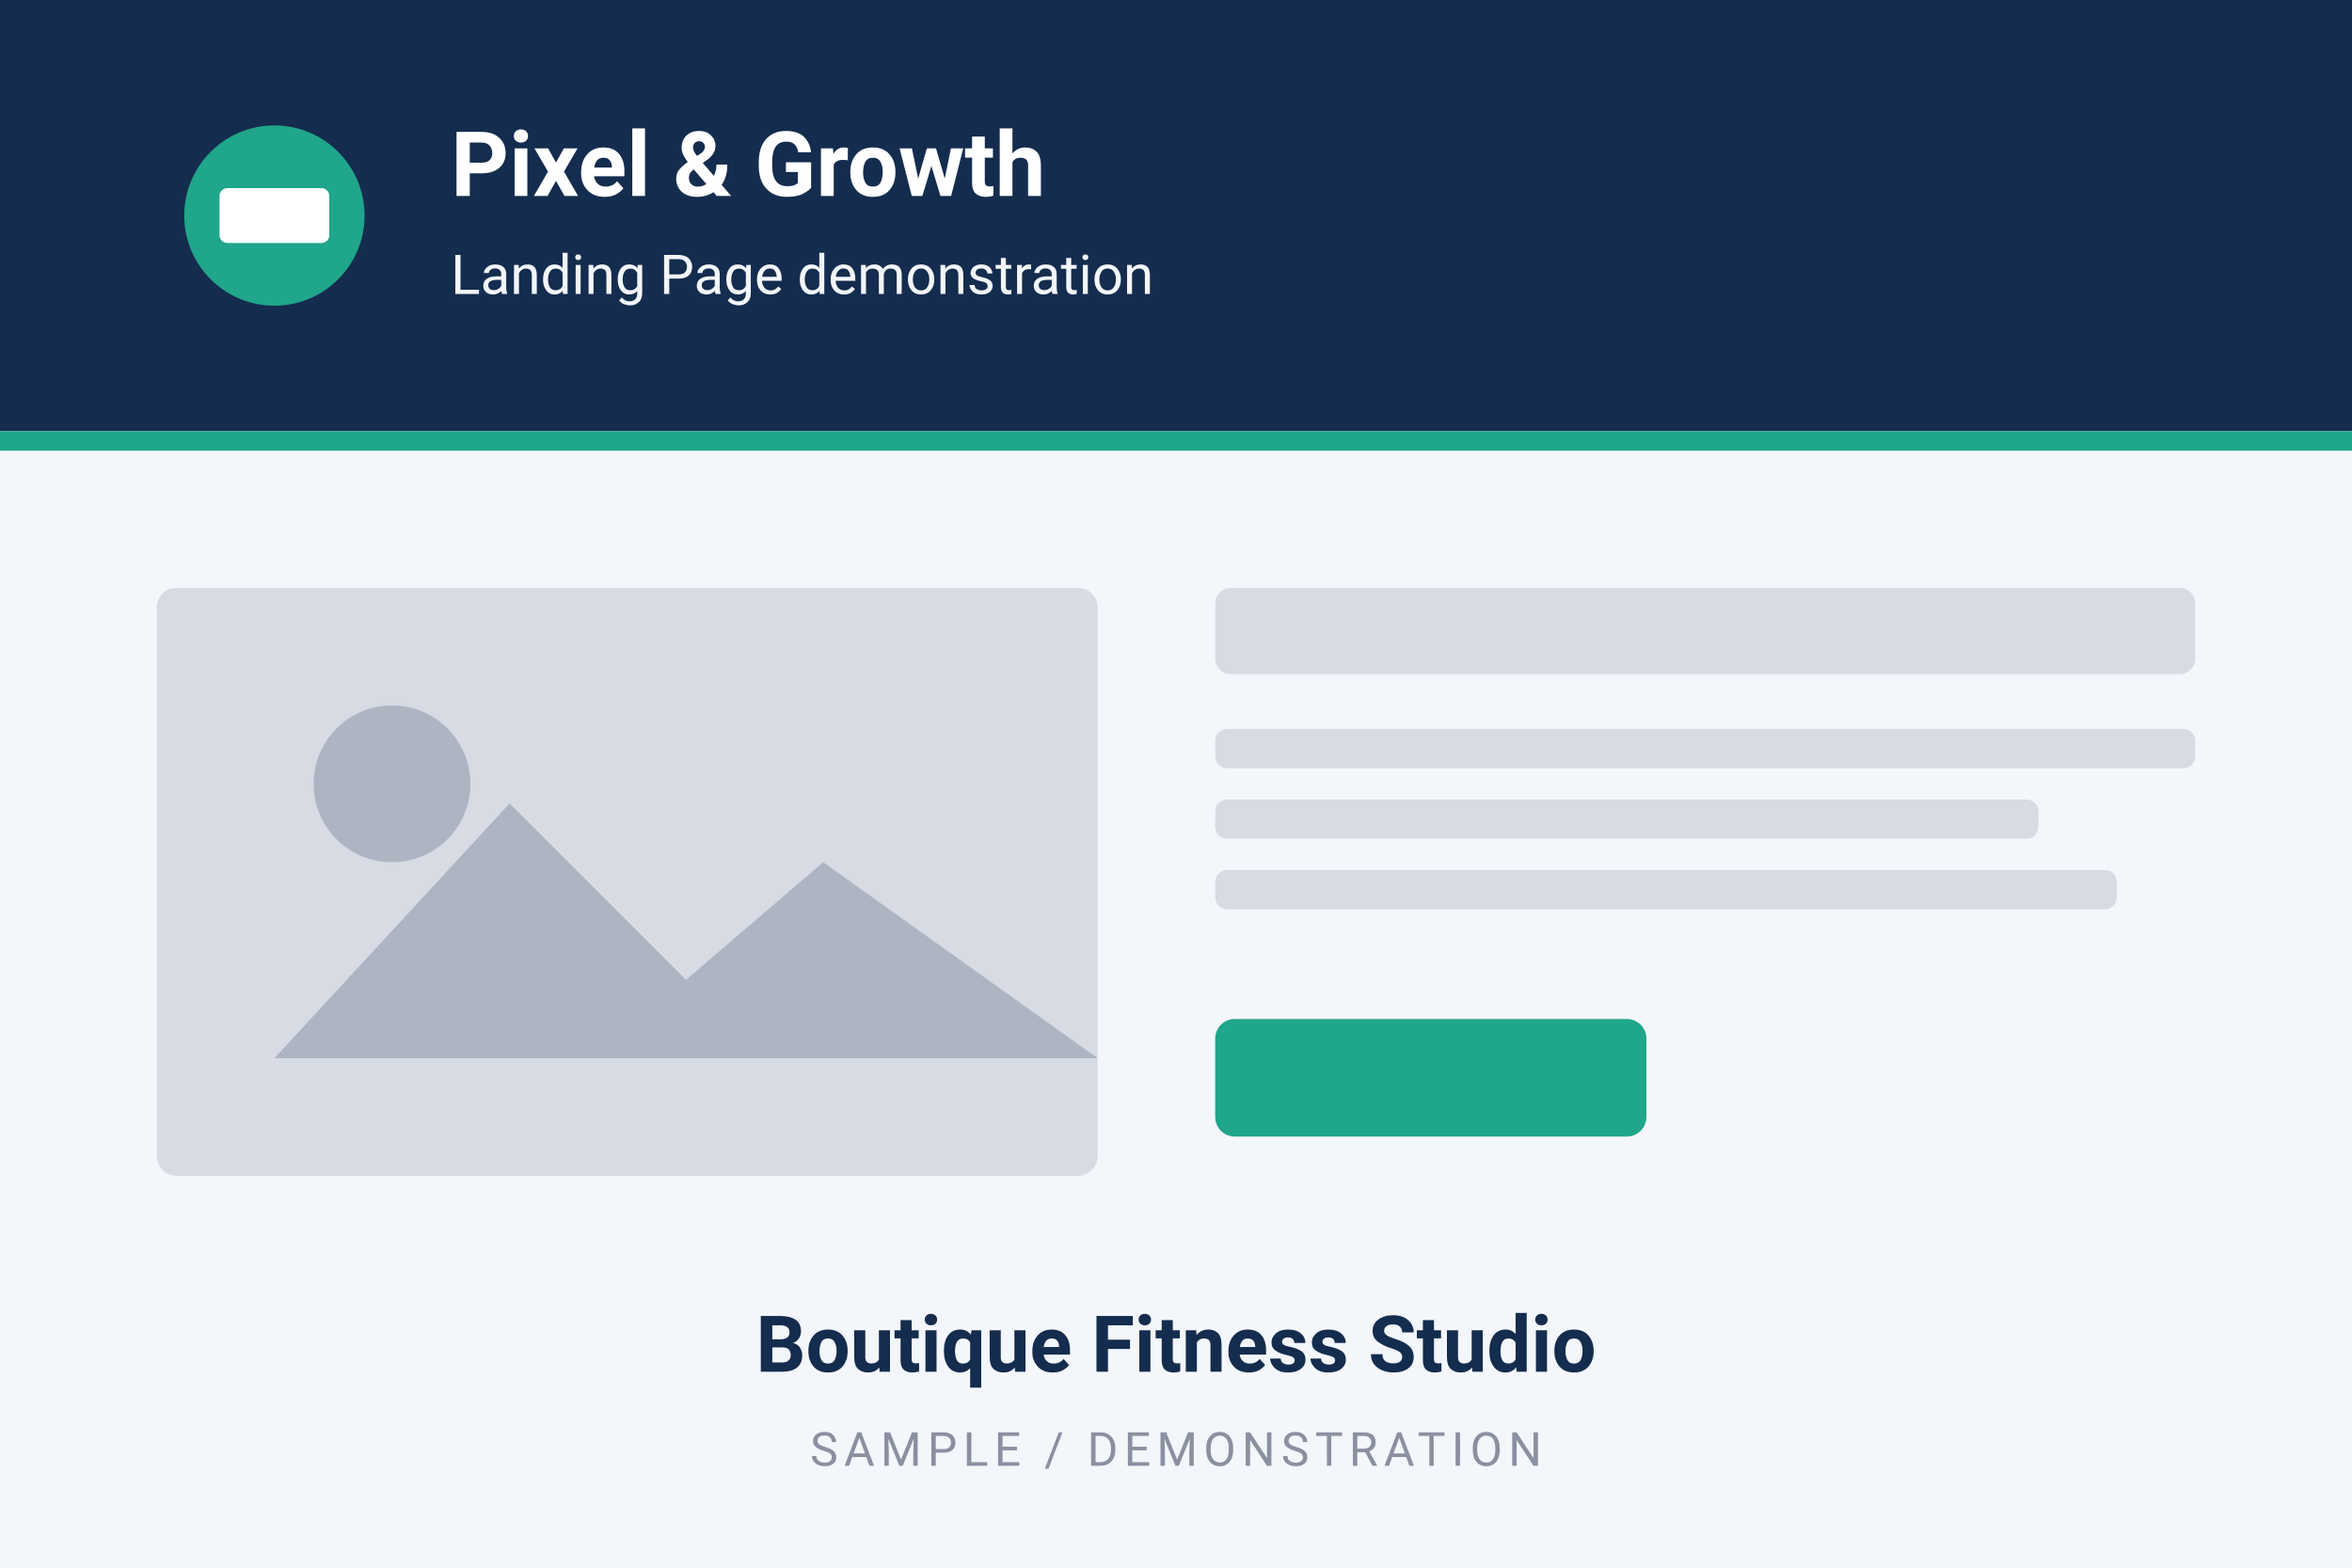
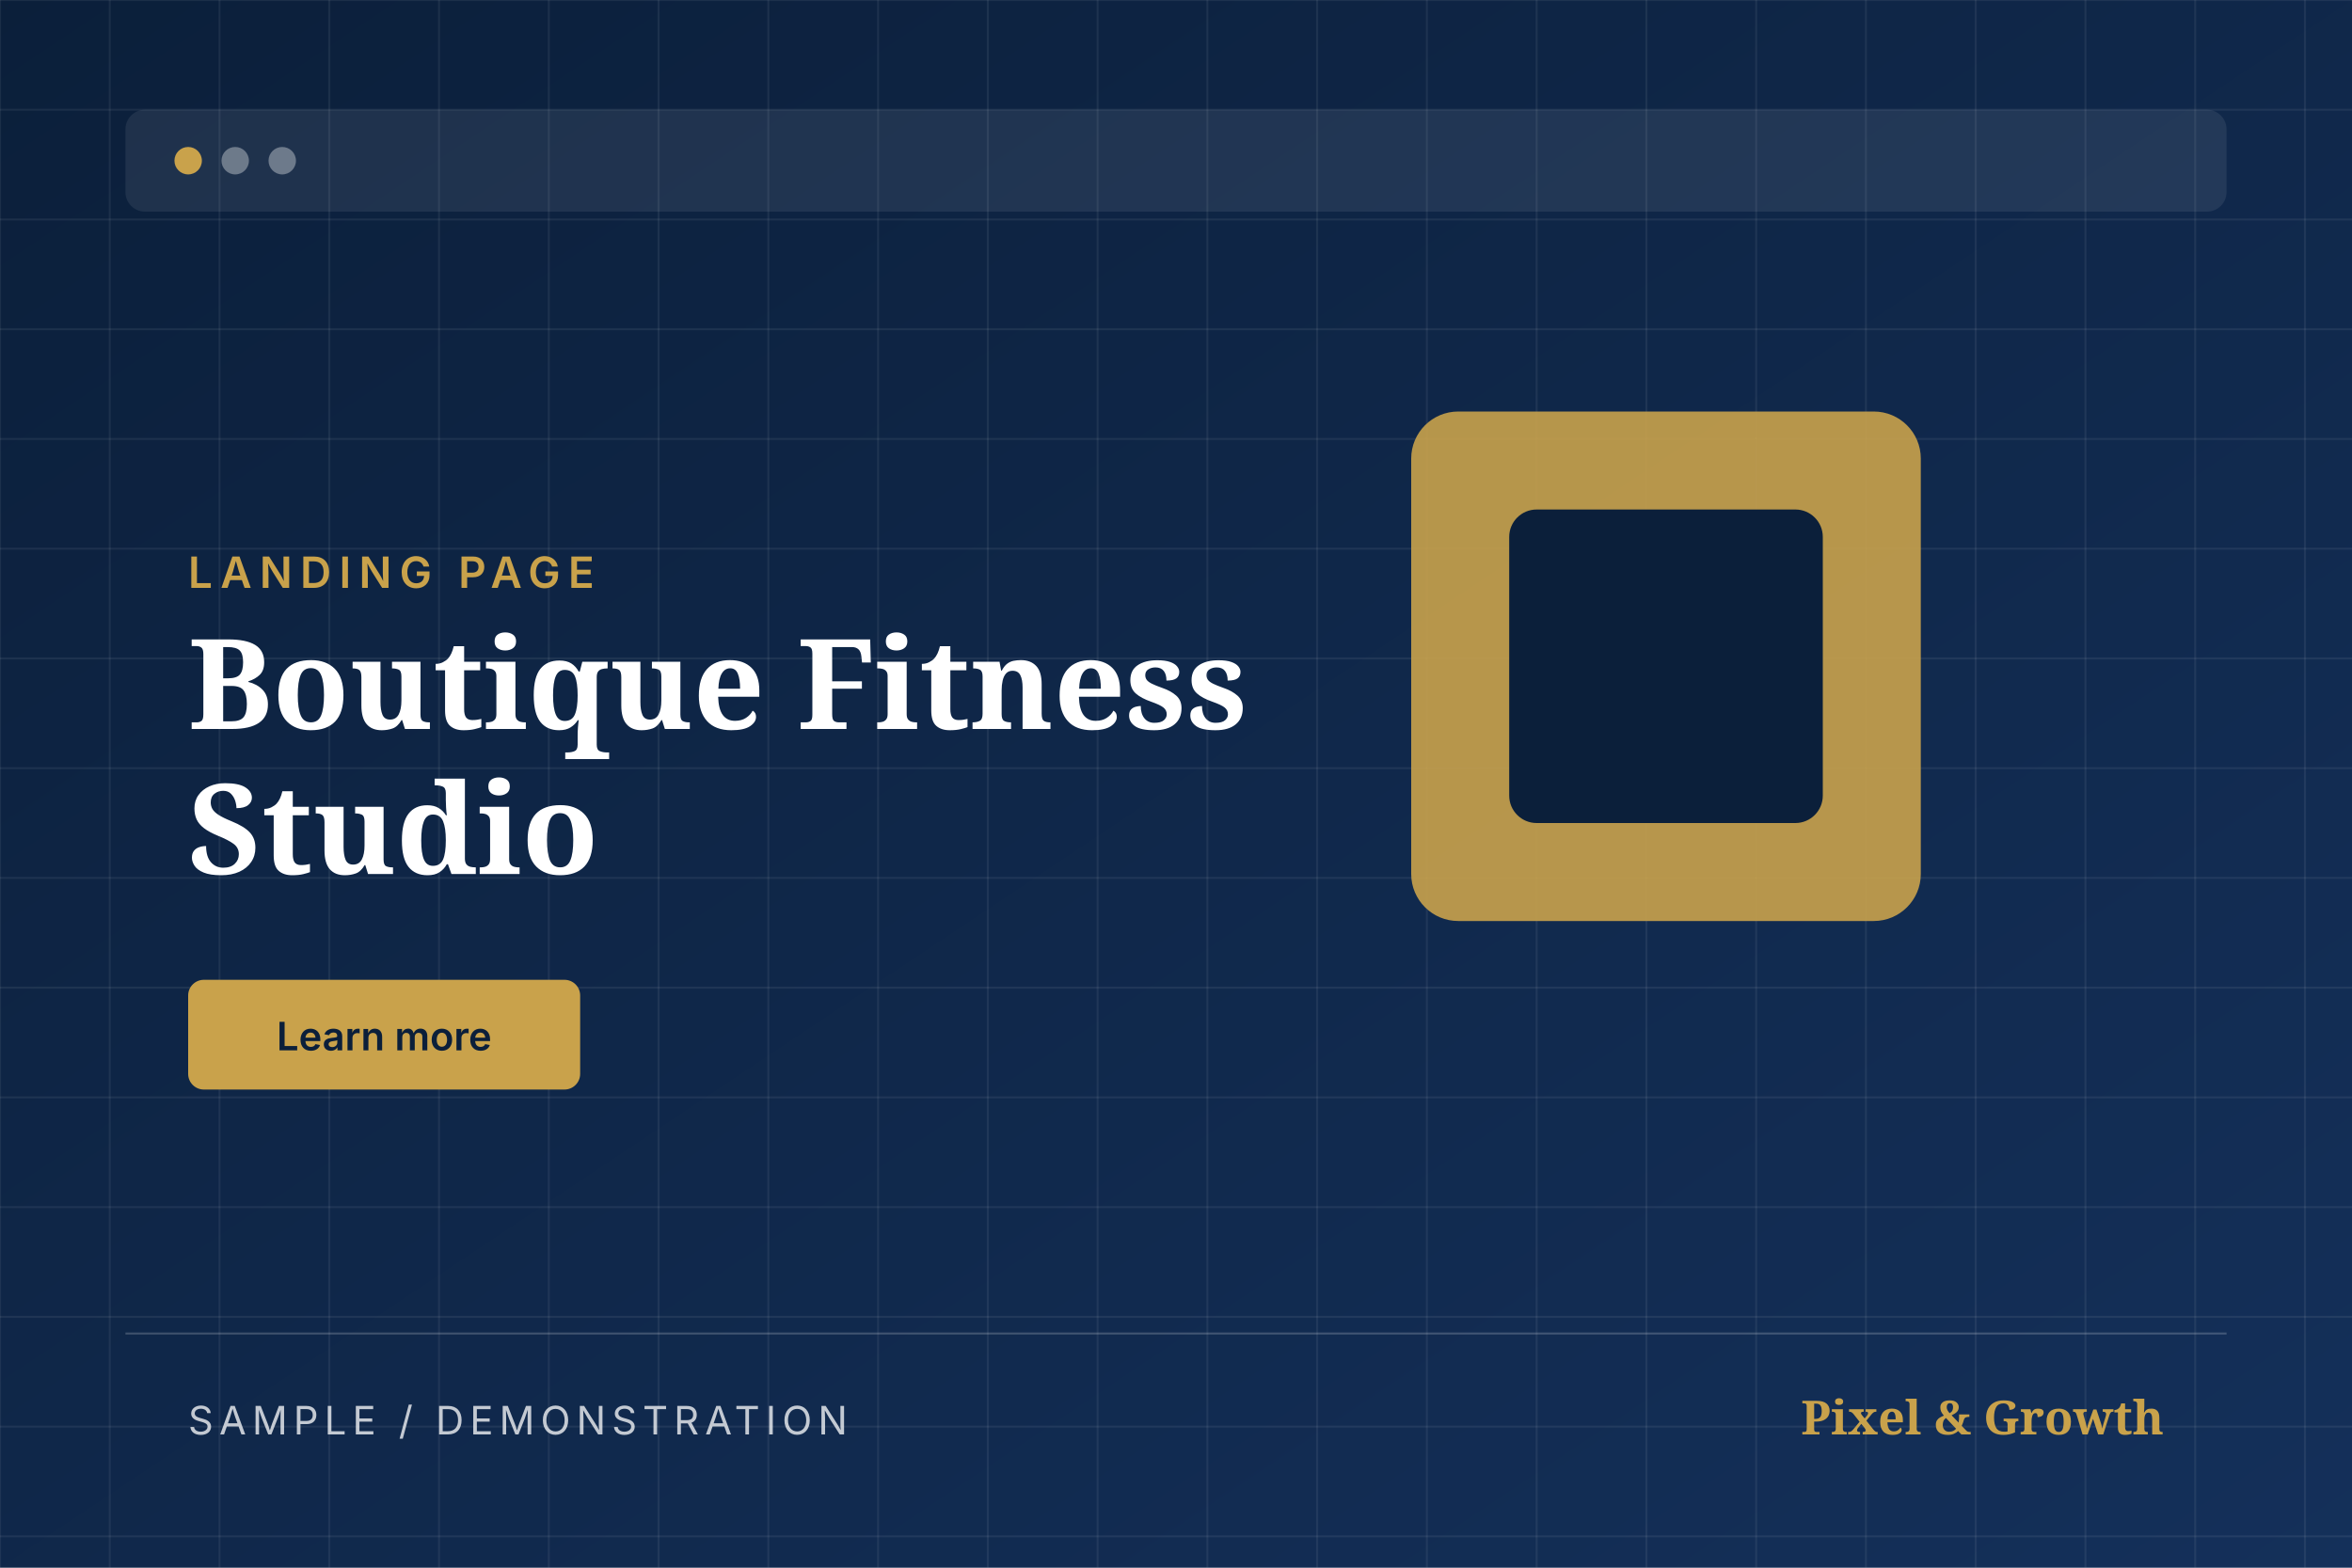
<svg xmlns="http://www.w3.org/2000/svg" viewBox="0 0 1200 800" role="img" aria-label="Boutique Fitness Studio Landing Page demonstration">
-   <rect width="1200" height="800" fill="#F3F6FA" />
-   <rect x="0" y="0" width="1200" height="220" fill="#142C4E" />
-   <rect x="0" y="220" width="1200" height="10" fill="#20A68A" />
-   <circle cx="140" cy="110" r="46" fill="#20A68A" />
-   <rect x="112" y="96" width="56" height="28" rx="4" fill="#FFFFFF" />
-   <text x="230" y="100" font-family="system-ui, Segoe UI, Roboto, sans-serif" font-size="46" font-weight="700" fill="#FFFFFF">Pixel &amp; Growth</text>
-   <text x="230" y="150" font-family="system-ui, Segoe UI, Roboto, sans-serif" font-size="28" fill="#F3F6FA">Landing Page demonstration</text>
-   <g fill="#d7dbe4">
-     <rect x="80" y="300" width="480" height="300" rx="10" />
-     <rect x="620" y="300" width="500" height="44" rx="8" />
-     <rect x="620" y="372" width="500" height="20" rx="6" />
-     <rect x="620" y="408" width="420" height="20" rx="6" />
-     <rect x="620" y="444" width="460" height="20" rx="6" />
-     <rect x="620" y="520" width="220" height="60" rx="10" fill="#20A68A" />
+   <defs>
+     <linearGradient id="bg" x1="0" y1="0" x2="1" y2="1">
+       <stop offset="0" stop-color="#0B1F3A" />
+       <stop offset="1" stop-color="#14305A" />
+     </linearGradient>
+   </defs>
+   <rect width="1200" height="800" fill="url(#bg)" />
+   <g stroke="#FFFFFF" stroke-opacity="0.07" stroke-width="1">
+     <line x1="0" y1="0" x2="0" y2="800" />
+     <line x1="56" y1="0" x2="56" y2="800" />
+     <line x1="112" y1="0" x2="112" y2="800" />
+     <line x1="168" y1="0" x2="168" y2="800" />
+     <line x1="224" y1="0" x2="224" y2="800" />
+     <line x1="280" y1="0" x2="280" y2="800" />
+     <line x1="336" y1="0" x2="336" y2="800" />
+     <line x1="392" y1="0" x2="392" y2="800" />
+     <line x1="448" y1="0" x2="448" y2="800" />
+     <line x1="504" y1="0" x2="504" y2="800" />
+     <line x1="560" y1="0" x2="560" y2="800" />
+     <line x1="616" y1="0" x2="616" y2="800" />
+     <line x1="672" y1="0" x2="672" y2="800" />
+     <line x1="728" y1="0" x2="728" y2="800" />
+     <line x1="784" y1="0" x2="784" y2="800" />
+     <line x1="840" y1="0" x2="840" y2="800" />
+     <line x1="896" y1="0" x2="896" y2="800" />
+     <line x1="952" y1="0" x2="952" y2="800" />
+     <line x1="1008" y1="0" x2="1008" y2="800" />
+     <line x1="1064" y1="0" x2="1064" y2="800" />
+     <line x1="1120" y1="0" x2="1120" y2="800" />
+     <line x1="1176" y1="0" x2="1176" y2="800" />
+     <line x1="0" y1="0" x2="1200" y2="0" />
+     <line x1="0" y1="56" x2="1200" y2="56" />
+     <line x1="0" y1="112" x2="1200" y2="112" />
+     <line x1="0" y1="168" x2="1200" y2="168" />
+     <line x1="0" y1="224" x2="1200" y2="224" />
+     <line x1="0" y1="280" x2="1200" y2="280" />
+     <line x1="0" y1="336" x2="1200" y2="336" />
+     <line x1="0" y1="392" x2="1200" y2="392" />
+     <line x1="0" y1="448" x2="1200" y2="448" />
+     <line x1="0" y1="504" x2="1200" y2="504" />
+     <line x1="0" y1="560" x2="1200" y2="560" />
+     <line x1="0" y1="616" x2="1200" y2="616" />
+     <line x1="0" y1="672" x2="1200" y2="672" />
+     <line x1="0" y1="728" x2="1200" y2="728" />
+     <line x1="0" y1="784" x2="1200" y2="784" />
  </g>
-   <g fill="#aeb4c2">
-     <circle cx="200" cy="400" r="40" />
-     <path d="M140 540 l120 -130 90 90 70 -60 140 100 z" />
-   </g>
-   <text x="600" y="700" text-anchor="middle" font-family="system-ui, Segoe UI, Roboto, sans-serif" font-size="40" font-weight="700" fill="#142C4E">Boutique Fitness Studio</text>
-   <text x="600" y="748" text-anchor="middle" font-family="system-ui, Segoe UI, Roboto, sans-serif" font-size="24" letter-spacing="3" fill="#8a90a0">SAMPLE / DEMONSTRATION</text>
+   <rect x="64" y="56" width="1072" height="52" rx="10" fill="#FFFFFF" fill-opacity="0.08" />
+   <circle cx="96" cy="82" r="7" fill="#C9A24B" />
+   <circle cx="120" cy="82" r="7" fill="#FFFFFF" fill-opacity="0.35" />
+   <circle cx="144" cy="82" r="7" fill="#FFFFFF" fill-opacity="0.35" />
+   <rect x="720" y="210" width="260" height="260" rx="24" fill="#C9A24B" opacity="0.9" />
+   <rect x="770" y="260" width="160" height="160" rx="14" fill="#0B1F3A" />
+   <text x="96" y="300" font-family="Inter, system-ui, Segoe UI, Roboto, sans-serif" font-size="22" font-weight="600" letter-spacing="4" fill="#C9A24B">LANDING PAGE</text>
+   <text x="96" y="372" font-family="Playfair Display, Georgia, serif" font-size="64" font-weight="700" fill="#FFFFFF">Boutique Fitness</text>
+   <text x="96" y="446" font-family="Playfair Display, Georgia, serif" font-size="64" font-weight="700" fill="#FFFFFF">Studio</text>
+   <rect x="96" y="500" width="200" height="56" rx="8" fill="#C9A24B" />
+   <text x="196" y="536" text-anchor="middle" font-family="Inter, system-ui, Segoe UI, Roboto, sans-serif" font-size="20" font-weight="600" fill="#0B1F3A">Learn more</text>
+   <rect x="64" y="680" width="1072" height="1" fill="#FFFFFF" fill-opacity="0.2" />
+   <text x="96" y="732" font-family="Inter, system-ui, Segoe UI, Roboto, sans-serif" font-size="20" letter-spacing="3" fill="#FFFFFF" fill-opacity="0.75">SAMPLE / DEMONSTRATION</text>
+   <text x="1104" y="732" text-anchor="end" font-family="Playfair Display, Georgia, serif" font-size="24" font-weight="700" fill="#C9A24B">Pixel &amp; Growth</text>
</svg>
